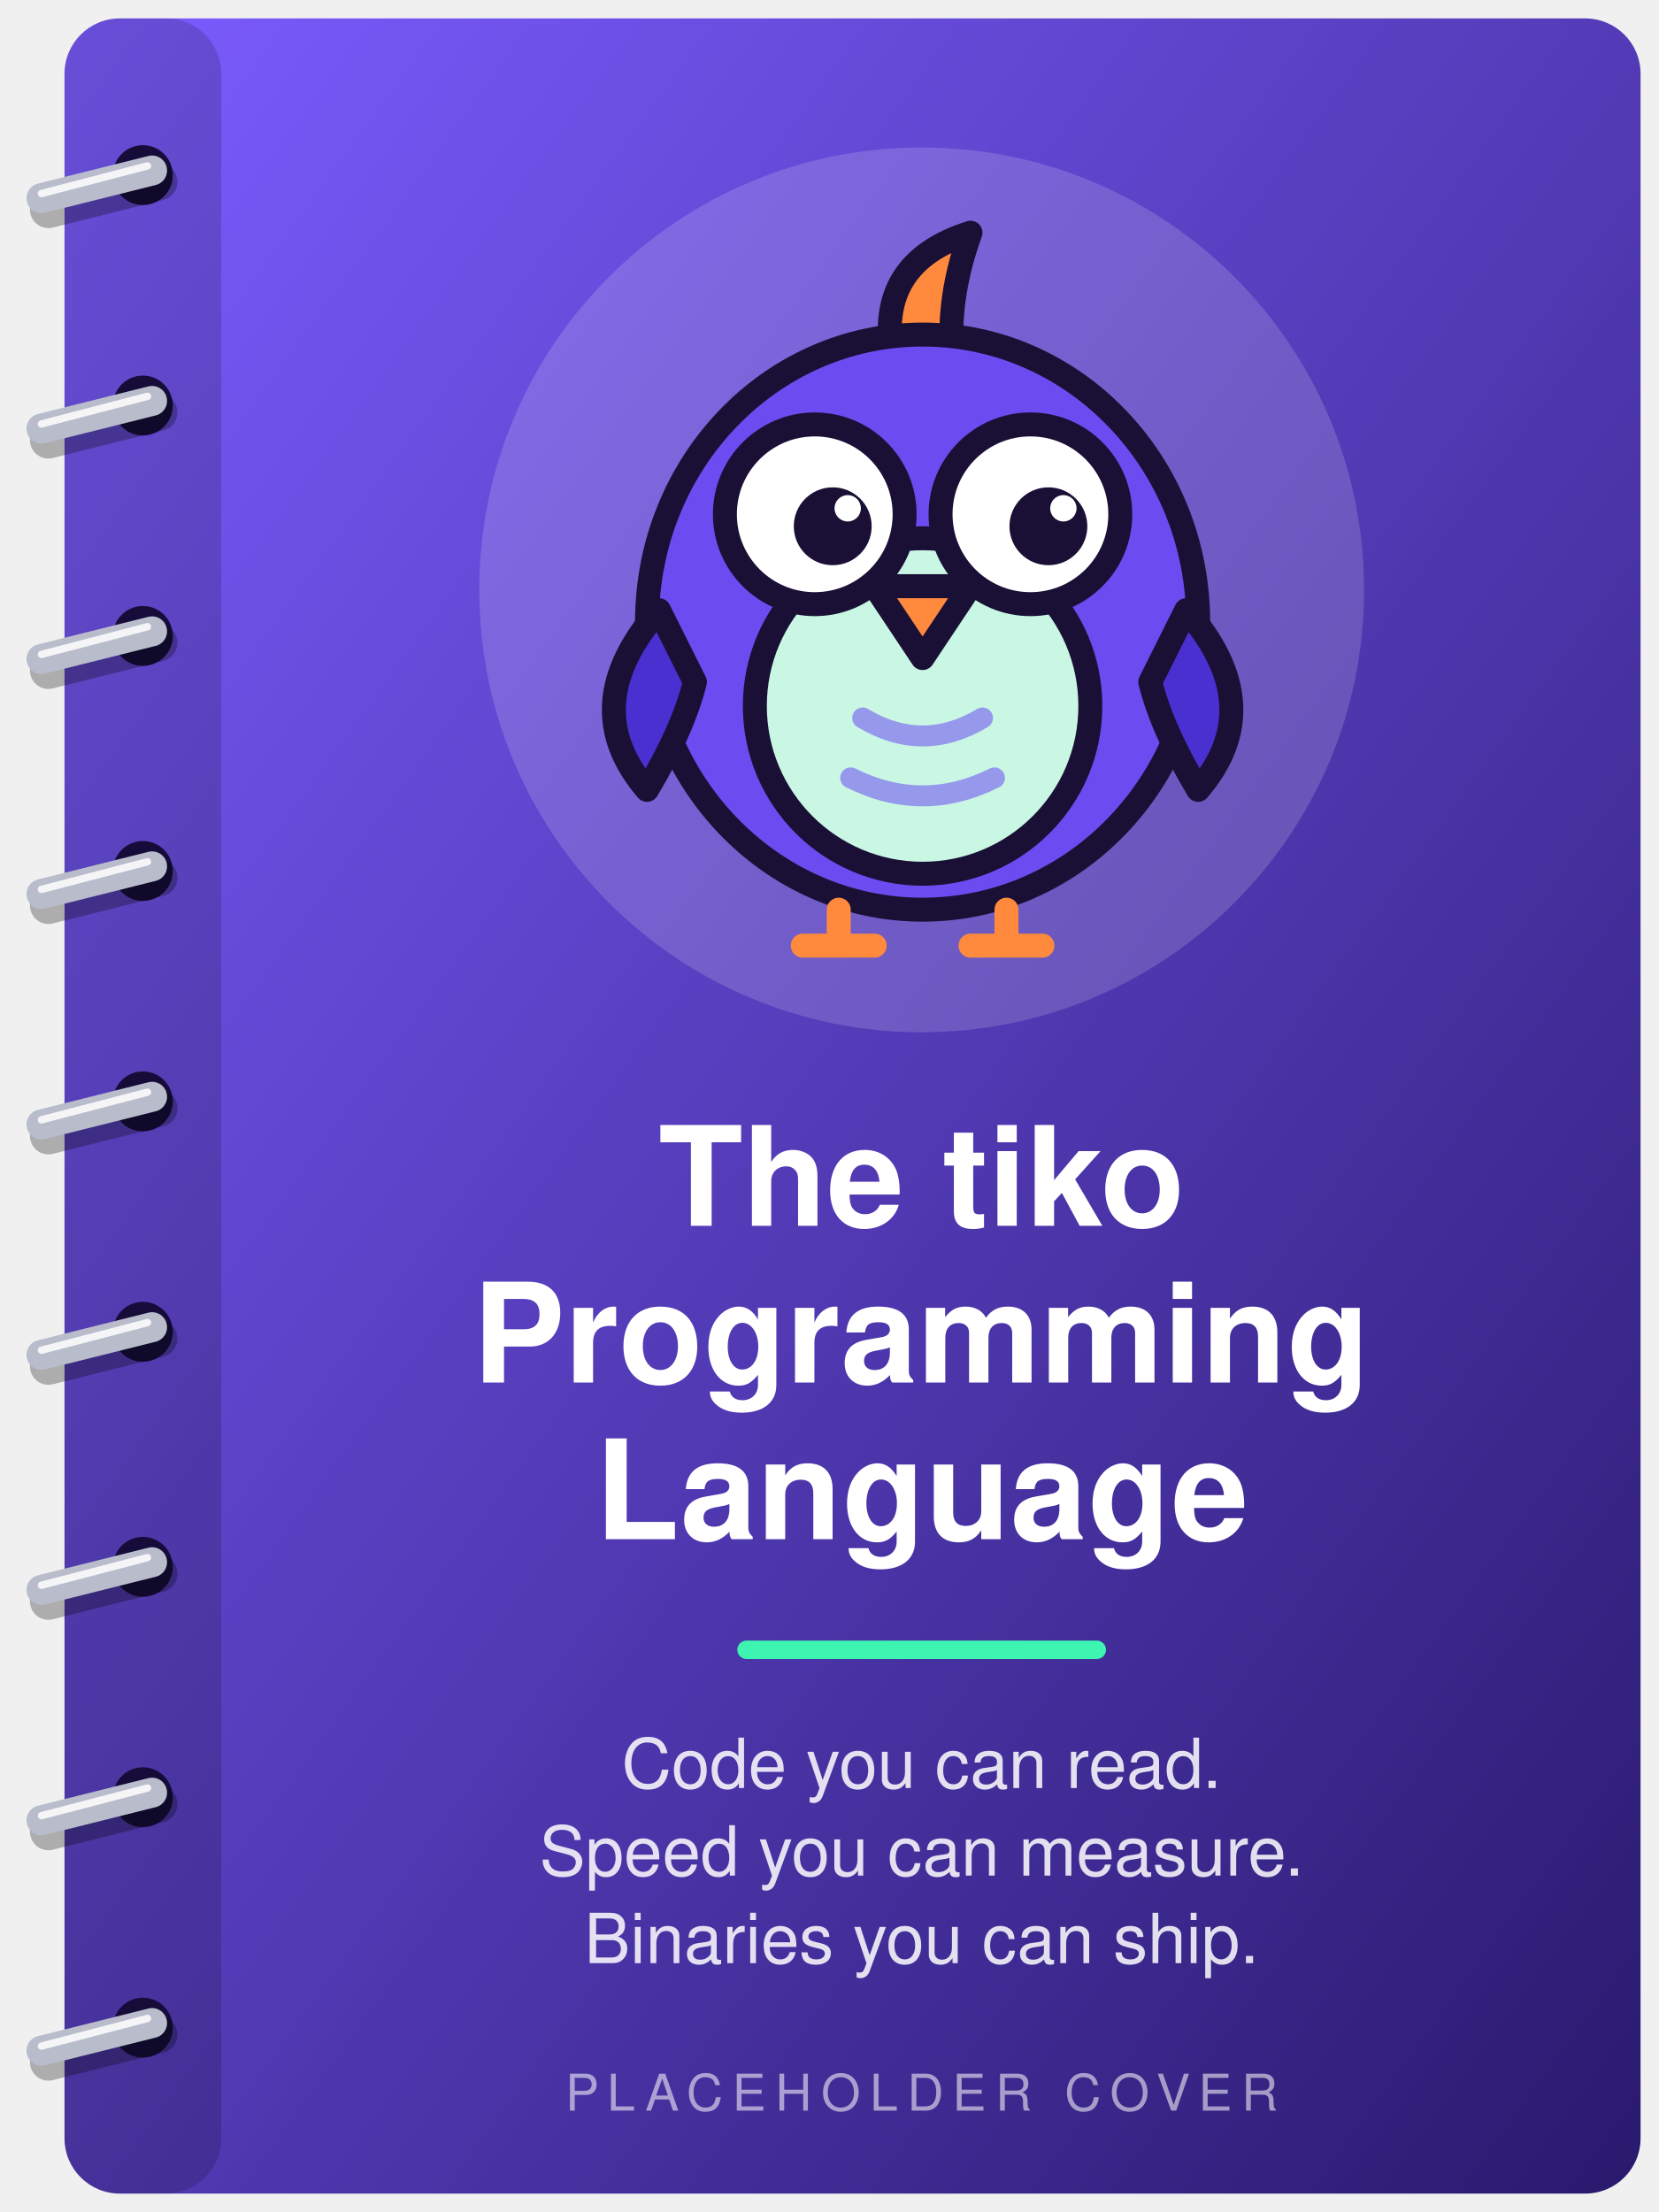
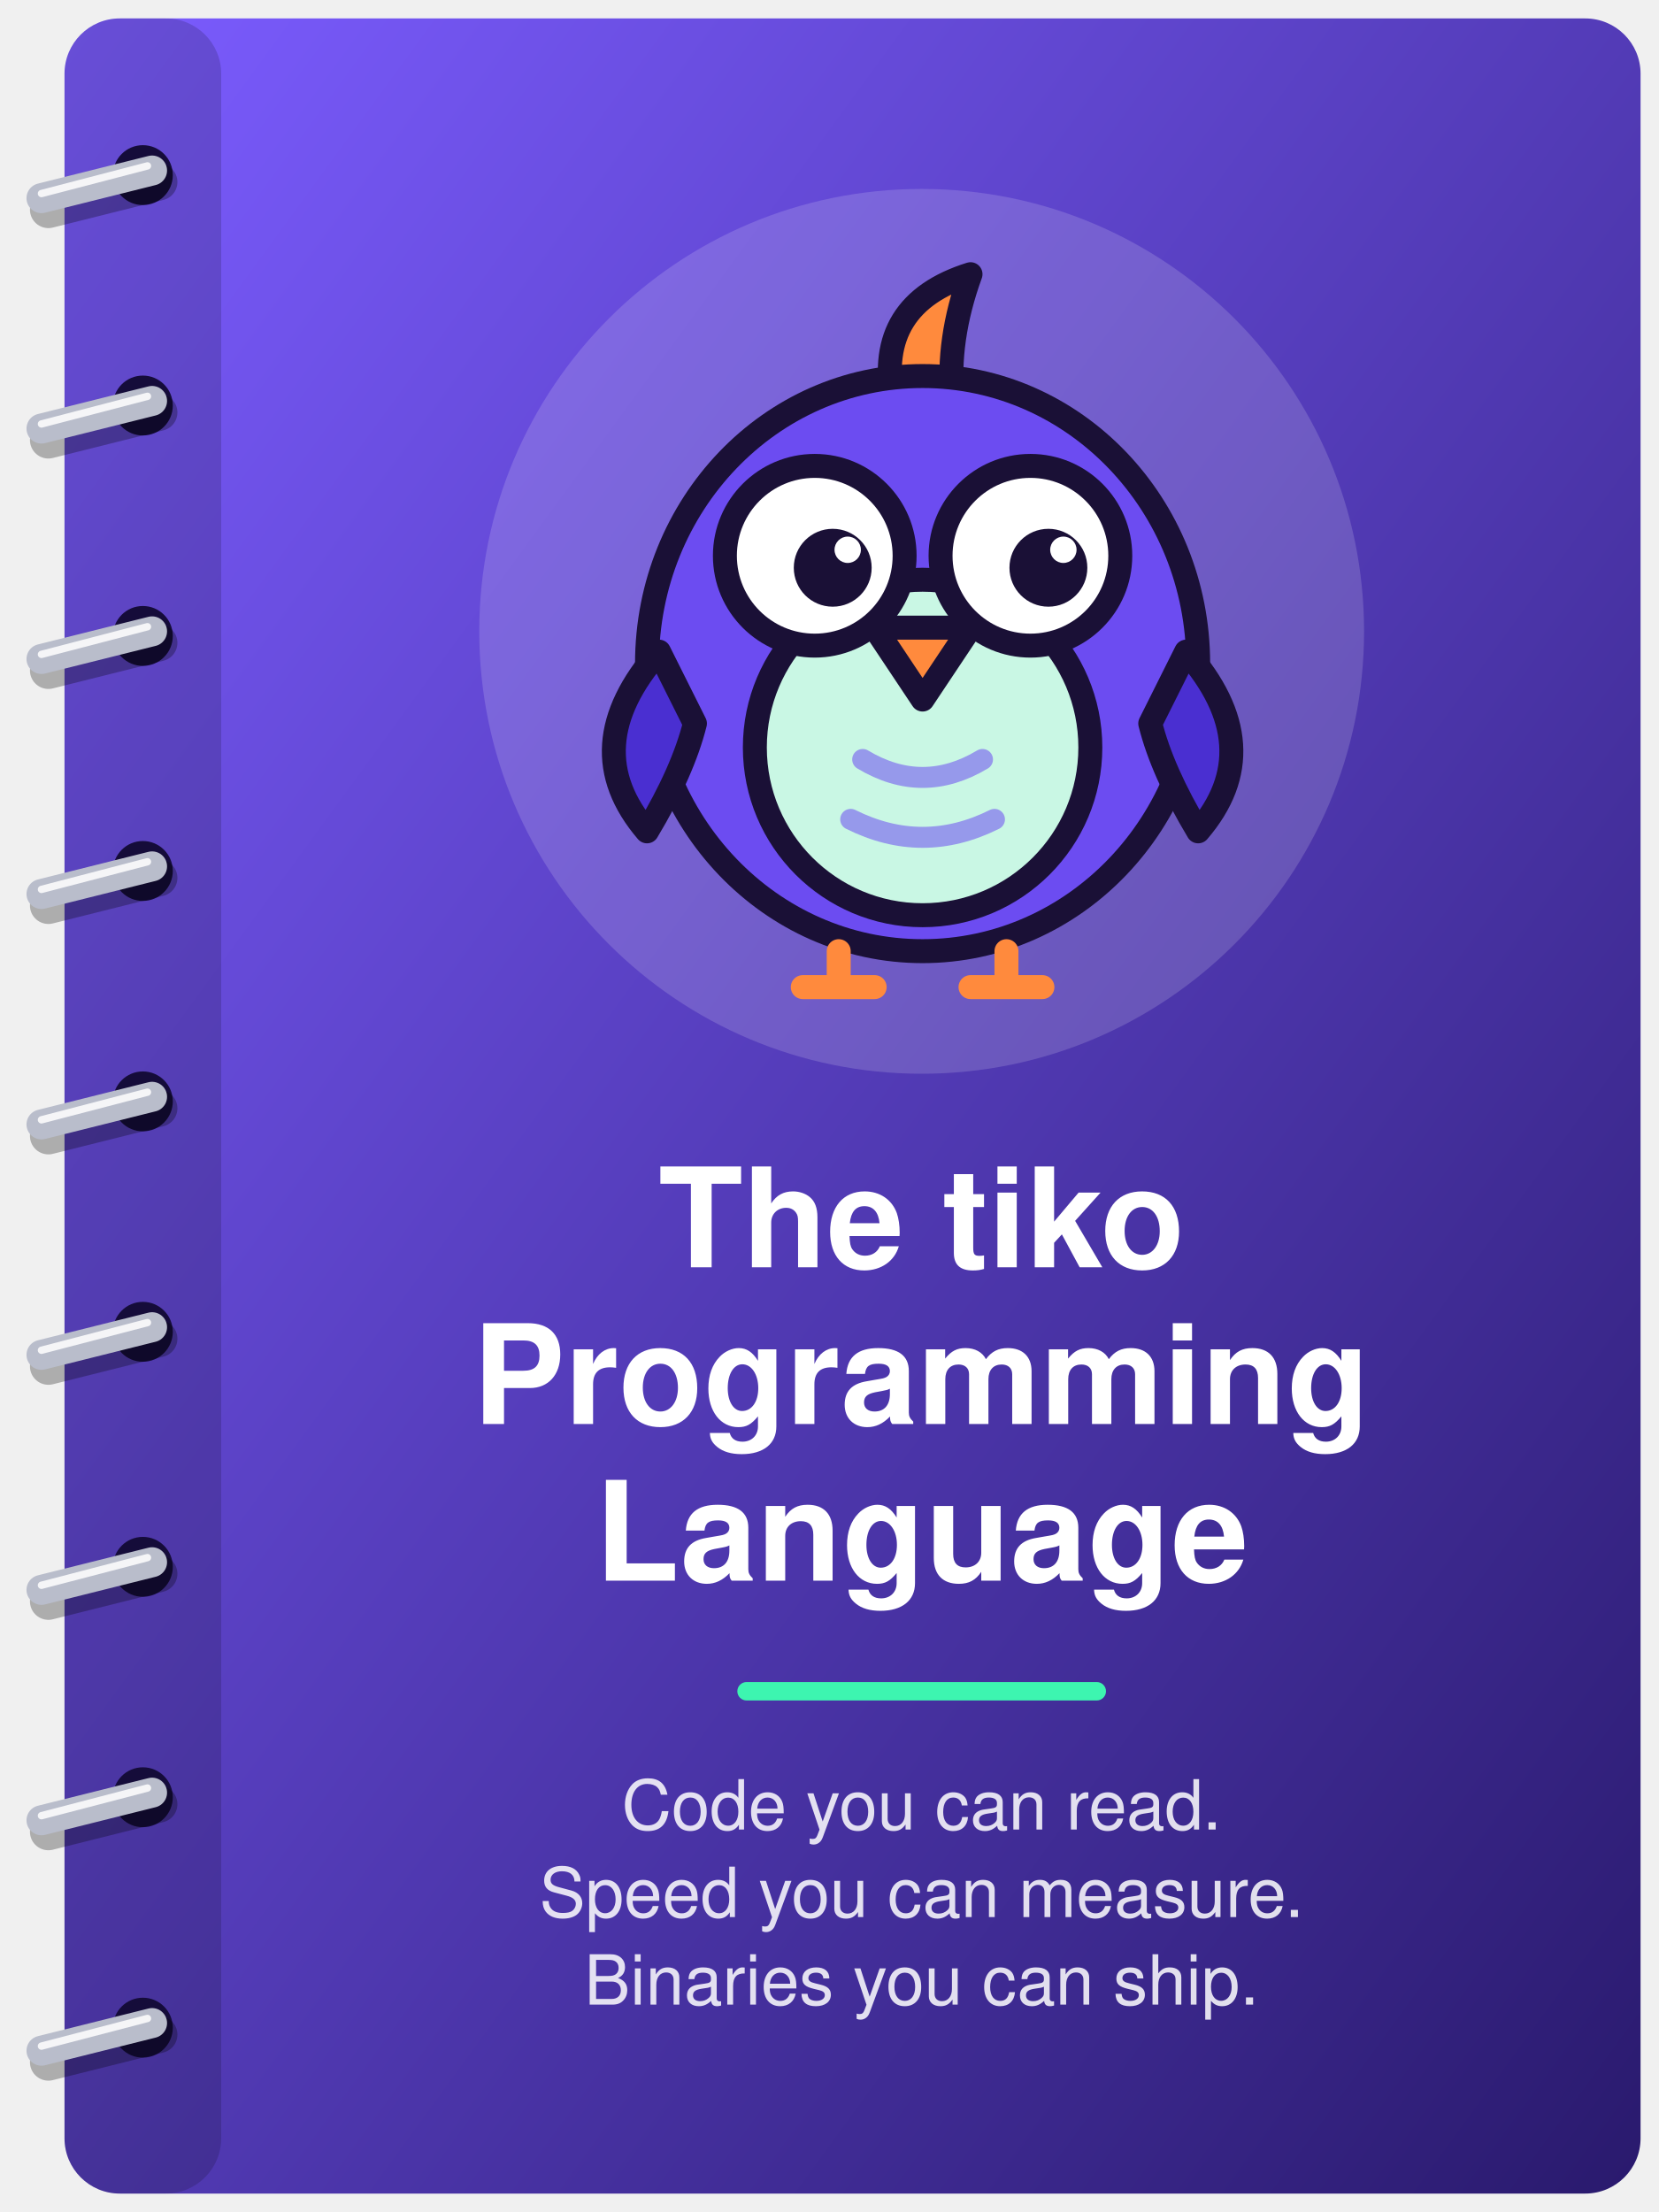
- <svg xmlns="http://www.w3.org/2000/svg" viewBox="0 0 360 480" width="360" height="480" role="img" aria-label="The tiko Programming Language: placeholder book cover, spiral bound">
+ <svg xmlns="http://www.w3.org/2000/svg" viewBox="0 0 360 480" width="360" height="480" role="img" aria-label="The tiko Programming Language: book cover, spiral bound">
  <defs>
    <linearGradient id="cv" x1="0" y1="0" x2="1" y2="1">
      <stop offset="0" stop-color="#7B5CFF" />
      <stop offset="1" stop-color="#2A1A6E" />
    </linearGradient>
  </defs>
  <rect x="14" y="4" width="342" height="472" rx="12" fill="url(#cv)" />
  <rect x="14" y="4" width="34" height="472" rx="12" fill="#000000" fill-opacity="0.16" />
  <g>
    <circle cx="31" cy="38" r="6.5" fill="#150C3A" />
    <line x1="9" y1="43" x2="33" y2="37" stroke="#000000" stroke-opacity="0.28" stroke-width="8" stroke-linecap="round" transform="translate(1.5 2.5)" />
    <line x1="9" y1="43" x2="33" y2="37" stroke="#B9BDCB" stroke-width="6.5" stroke-linecap="round" />
    <line x1="9" y1="42" x2="32" y2="36" stroke="#FFFFFF" stroke-opacity="0.85" stroke-width="1.6" stroke-linecap="round" />
    <circle cx="31" cy="88" r="6.5" fill="#150C3A" />
    <line x1="9" y1="93" x2="33" y2="87" stroke="#000000" stroke-opacity="0.28" stroke-width="8" stroke-linecap="round" transform="translate(1.5 2.5)" />
    <line x1="9" y1="93" x2="33" y2="87" stroke="#B9BDCB" stroke-width="6.5" stroke-linecap="round" />
    <line x1="9" y1="92" x2="32" y2="86" stroke="#FFFFFF" stroke-opacity="0.85" stroke-width="1.6" stroke-linecap="round" />
    <circle cx="31" cy="138" r="6.5" fill="#150C3A" />
    <line x1="9" y1="143" x2="33" y2="137" stroke="#000000" stroke-opacity="0.28" stroke-width="8" stroke-linecap="round" transform="translate(1.5 2.5)" />
    <line x1="9" y1="143" x2="33" y2="137" stroke="#B9BDCB" stroke-width="6.5" stroke-linecap="round" />
    <line x1="9" y1="142" x2="32" y2="136" stroke="#FFFFFF" stroke-opacity="0.85" stroke-width="1.6" stroke-linecap="round" />
    <circle cx="31" cy="189" r="6.5" fill="#150C3A" />
    <line x1="9" y1="194" x2="33" y2="188" stroke="#000000" stroke-opacity="0.28" stroke-width="8" stroke-linecap="round" transform="translate(1.5 2.5)" />
    <line x1="9" y1="194" x2="33" y2="188" stroke="#B9BDCB" stroke-width="6.5" stroke-linecap="round" />
    <line x1="9" y1="193" x2="32" y2="187" stroke="#FFFFFF" stroke-opacity="0.85" stroke-width="1.6" stroke-linecap="round" />
    <circle cx="31" cy="239" r="6.5" fill="#150C3A" />
    <line x1="9" y1="244" x2="33" y2="238" stroke="#000000" stroke-opacity="0.28" stroke-width="8" stroke-linecap="round" transform="translate(1.5 2.5)" />
    <line x1="9" y1="244" x2="33" y2="238" stroke="#B9BDCB" stroke-width="6.5" stroke-linecap="round" />
    <line x1="9" y1="243" x2="32" y2="237" stroke="#FFFFFF" stroke-opacity="0.85" stroke-width="1.6" stroke-linecap="round" />
    <circle cx="31" cy="289" r="6.5" fill="#150C3A" />
    <line x1="9" y1="294" x2="33" y2="288" stroke="#000000" stroke-opacity="0.28" stroke-width="8" stroke-linecap="round" transform="translate(1.5 2.5)" />
    <line x1="9" y1="294" x2="33" y2="288" stroke="#B9BDCB" stroke-width="6.5" stroke-linecap="round" />
    <line x1="9" y1="293" x2="32" y2="287" stroke="#FFFFFF" stroke-opacity="0.85" stroke-width="1.6" stroke-linecap="round" />
    <circle cx="31" cy="340" r="6.5" fill="#150C3A" />
    <line x1="9" y1="345" x2="33" y2="339" stroke="#000000" stroke-opacity="0.28" stroke-width="8" stroke-linecap="round" transform="translate(1.5 2.5)" />
    <line x1="9" y1="345" x2="33" y2="339" stroke="#B9BDCB" stroke-width="6.5" stroke-linecap="round" />
    <line x1="9" y1="344" x2="32" y2="338" stroke="#FFFFFF" stroke-opacity="0.85" stroke-width="1.6" stroke-linecap="round" />
    <circle cx="31" cy="390" r="6.5" fill="#150C3A" />
    <line x1="9" y1="395" x2="33" y2="389" stroke="#000000" stroke-opacity="0.28" stroke-width="8" stroke-linecap="round" transform="translate(1.5 2.5)" />
    <line x1="9" y1="395" x2="33" y2="389" stroke="#B9BDCB" stroke-width="6.5" stroke-linecap="round" />
    <line x1="9" y1="394" x2="32" y2="388" stroke="#FFFFFF" stroke-opacity="0.85" stroke-width="1.6" stroke-linecap="round" />
    <circle cx="31" cy="440" r="6.5" fill="#150C3A" />
    <line x1="9" y1="445" x2="33" y2="439" stroke="#000000" stroke-opacity="0.28" stroke-width="8" stroke-linecap="round" transform="translate(1.5 2.5)" />
    <line x1="9" y1="445" x2="33" y2="439" stroke="#B9BDCB" stroke-width="6.5" stroke-linecap="round" />
    <line x1="9" y1="444" x2="32" y2="438" stroke="#FFFFFF" stroke-opacity="0.85" stroke-width="1.6" stroke-linecap="round" />
  </g>
-   <circle cx="200" cy="128" r="96" fill="#FFFFFF" fill-opacity="0.16" />
-   <g transform="translate(117 44) scale(1.3)">
+   <circle cx="200" cy="137" r="96" fill="#FFFFFF" fill-opacity="0.16" />
+   <g transform="translate(117 53) scale(1.3)">
    <g stroke="#1A1036" stroke-width="4" stroke-linejoin="round" stroke-linecap="round">
      <path d="M59 26 Q56 10 72 5 Q68 16 69 26 Z" fill="#FF8A3D" />
      <ellipse cx="64" cy="70" rx="46" ry="48" fill="#6C4CF1" />
      <ellipse cx="64" cy="84" rx="28" ry="28" fill="#C9F7E4" />
      <path d="M20 68 Q6 84 18 98 Q24 88 26 80 Z" fill="#4A2FD1" />
      <path d="M108 68 Q122 84 110 98 Q104 88 102 80 Z" fill="#4A2FD1" />
      <circle cx="46" cy="52" r="15" fill="#FFFFFF" />
      <circle cx="82" cy="52" r="15" fill="#FFFFFF" />
      <path d="M56 64 L72 64 L64 76 Z" fill="#FF8A3D" />
      <path d="M50 118 V124 M44 124 H56 M78 118 V124 M72 124 H84" fill="none" stroke="#FF8A3D" />
    </g>
    <circle cx="49" cy="54" r="6.5" fill="#1A1036" />
    <circle cx="85" cy="54" r="6.5" fill="#1A1036" />
    <circle cx="51.5" cy="51" r="2.2" fill="#FFFFFF" />
    <circle cx="87.5" cy="51" r="2.2" fill="#FFFFFF" />
    <g fill="none" stroke="#6C4CF1" stroke-width="3.5" stroke-linecap="round" opacity="0.55">
      <path d="M54 86 Q64 92 74 86" />
      <path d="M52 96 Q64 102 76 96" />
    </g>
  </g>
  <g font-family="Segoe UI, Helvetica, Arial, sans-serif" fill="#FFFFFF" text-anchor="middle">
-     <text x="200" y="266" font-size="30" font-weight="700">The tiko</text>
-     <text x="200" y="300" font-size="30" font-weight="700">Programming</text>
-     <text x="200" y="334" font-size="30" font-weight="700">Language</text>
-     <rect x="160" y="356" width="80" height="4" rx="2" fill="#3DF5B0" />
-     <text x="200" y="388" font-size="15" fill-opacity="0.85">Code you can read.</text>
-     <text x="200" y="407" font-size="15" fill-opacity="0.85">Speed you can measure.</text>
-     <text x="200" y="426" font-size="15" fill-opacity="0.85">Binaries you can ship.</text>
-     <text x="200" y="458" font-size="11" fill-opacity="0.55" letter-spacing="2">PLACEHOLDER COVER</text>
+     <text x="200" y="275" font-size="30" font-weight="700">The tiko</text>
+     <text x="200" y="309" font-size="30" font-weight="700">Programming</text>
+     <text x="200" y="343" font-size="30" font-weight="700">Language</text>
+     <rect x="160" y="365" width="80" height="4" rx="2" fill="#3DF5B0" />
+     <text x="200" y="397" font-size="15" fill-opacity="0.85">Code you can read.</text>
+     <text x="200" y="416" font-size="15" fill-opacity="0.85">Speed you can measure.</text>
+     <text x="200" y="435" font-size="15" fill-opacity="0.85">Binaries you can ship.</text>
  </g>
</svg>
